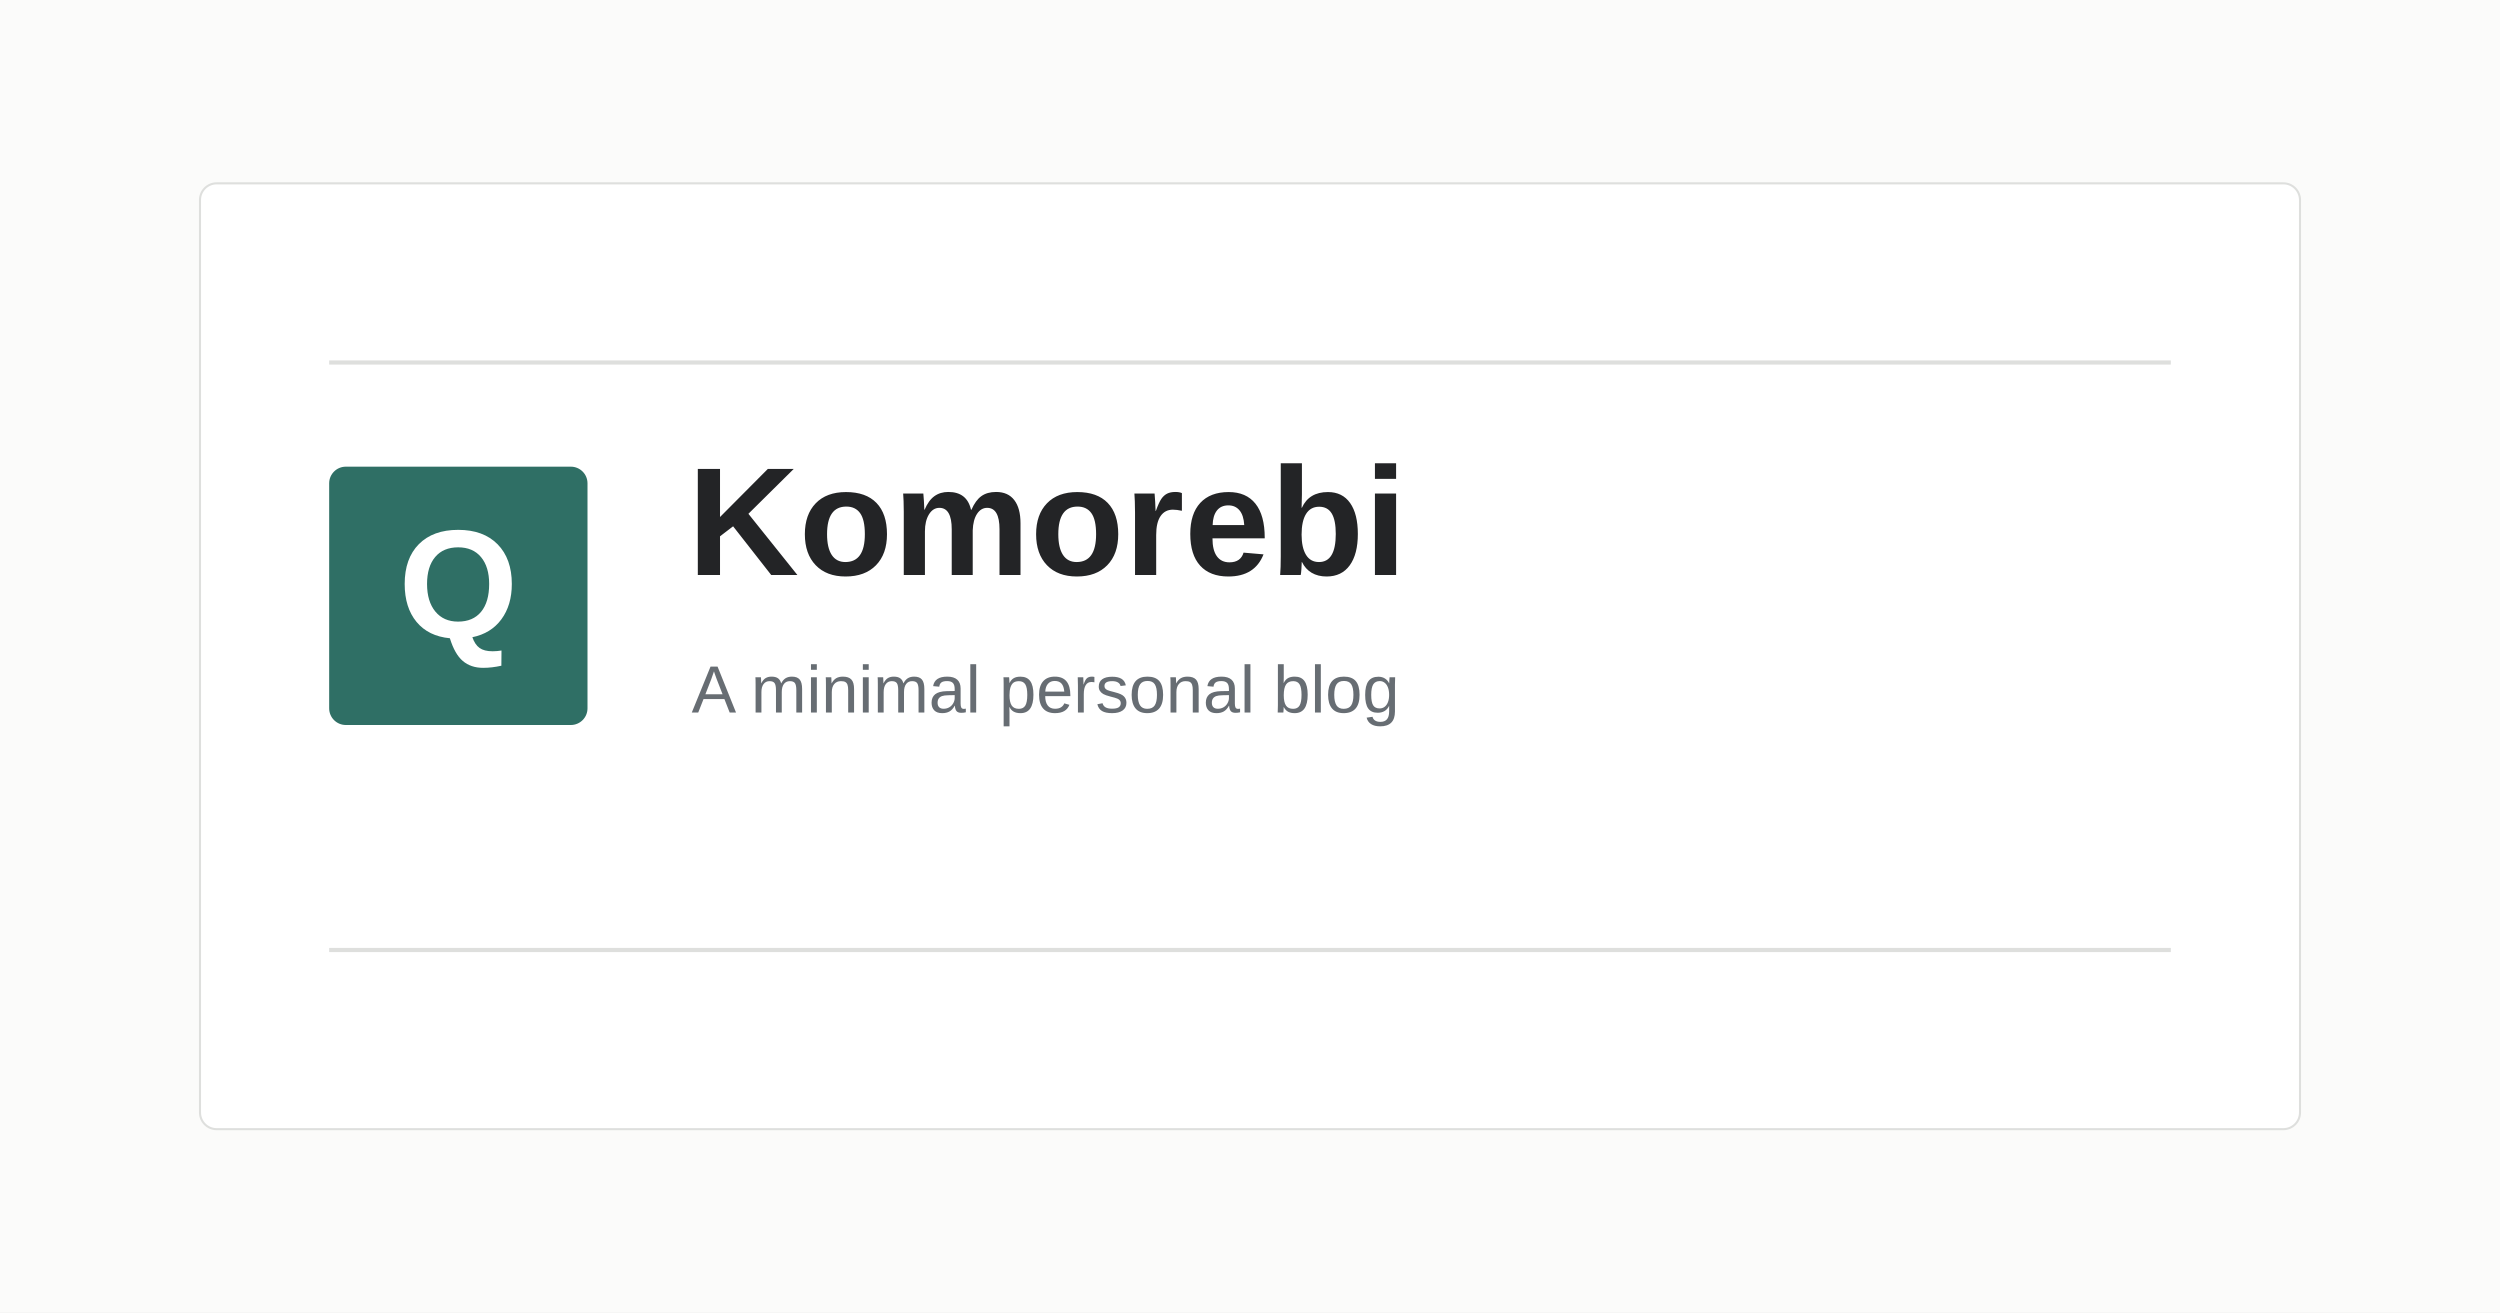
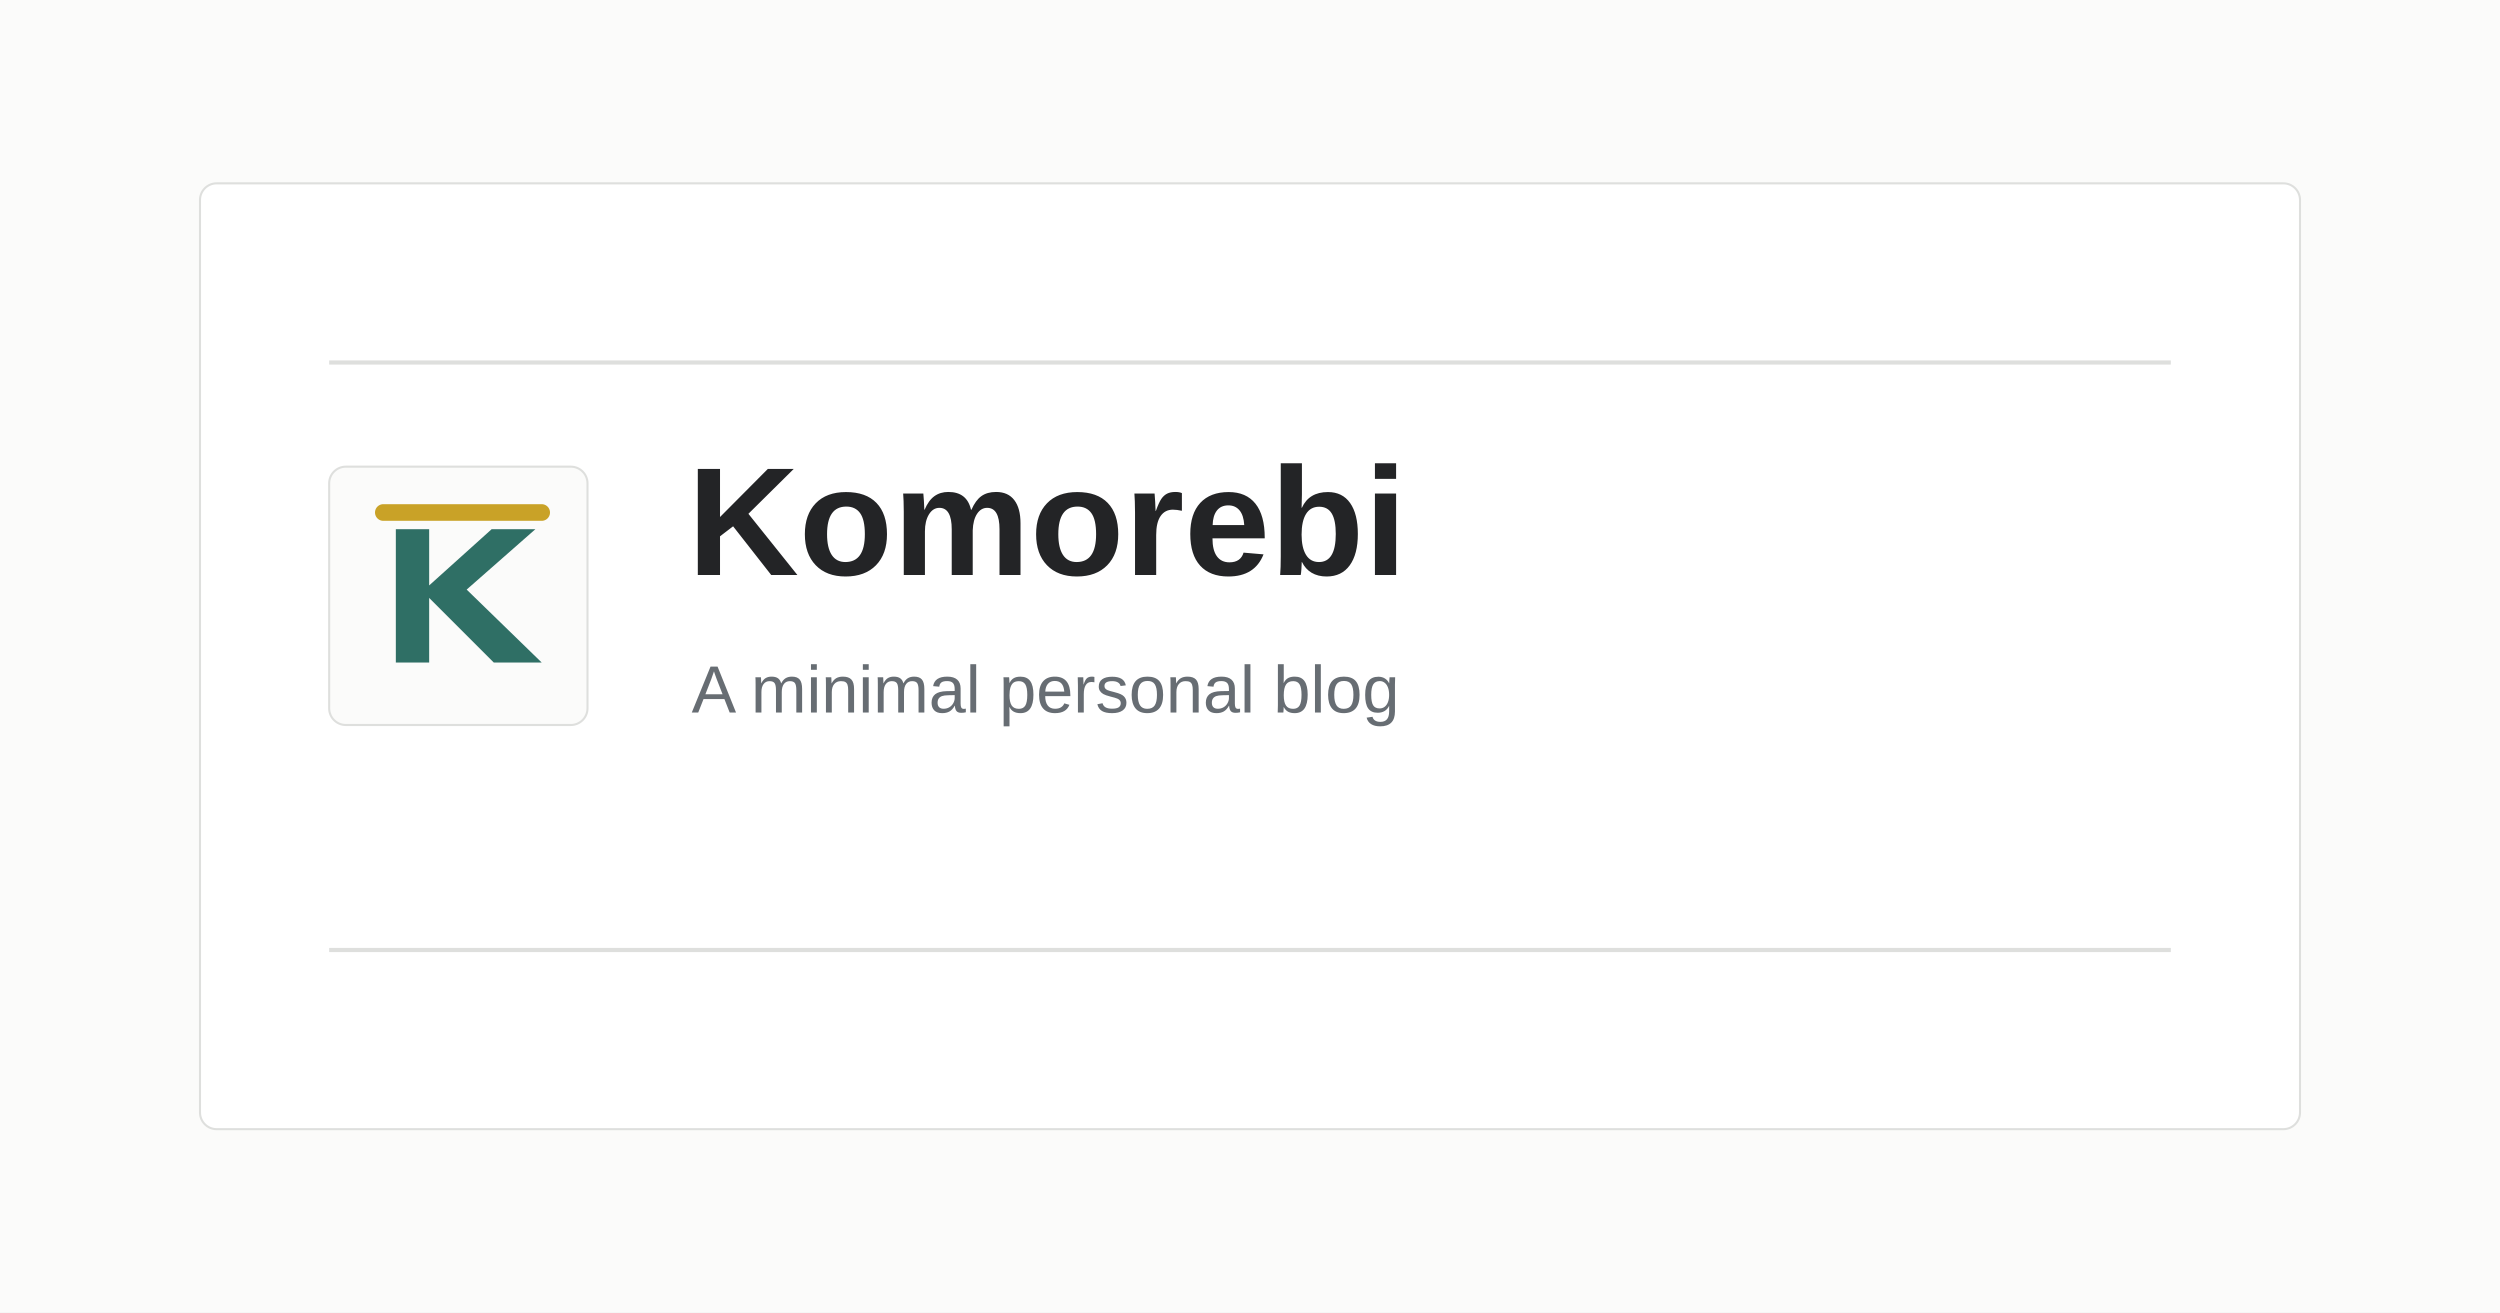
<svg xmlns="http://www.w3.org/2000/svg" width="1200" height="630" viewBox="0 0 1200 630" role="img" aria-labelledby="title desc">
  <rect width="1200" height="630" fill="#fbfbfa" />
  <rect x="96" y="88" width="1008" height="454" rx="8" fill="#ffffff" stroke="#dedfdd" />
  <path d="M158 174h884M158 456h884" stroke="#dedfdd" stroke-width="2" />
-   <rect x="158" y="224" width="124" height="124" rx="8" fill="#2f6f65" />
-   <text x="220" y="306" text-anchor="middle" fill="#ffffff" font-family="Segoe UI, Arial, sans-serif" font-size="74" font-weight="700">Q</text>
+   <rect x="158" y="224" width="124" height="124" rx="8" fill="#fbfbfa" stroke="#dedfdd" />
+   <path d="M190 318v-64h16v27l30-27h21l-33 29 36 35h-23l-31-31v31z" fill="#2f6f65" />
+   <path d="M184 246h76" stroke="#c9a227" stroke-width="8" stroke-linecap="round" />
  <text x="330" y="276" fill="#232426" font-family="Segoe UI, Arial, sans-serif" font-size="74" font-weight="700">Komorebi</text>
  <text x="332" y="342" fill="#676d73" font-family="Segoe UI, Arial, sans-serif" font-size="32">A minimal personal blog</text>
</svg>
